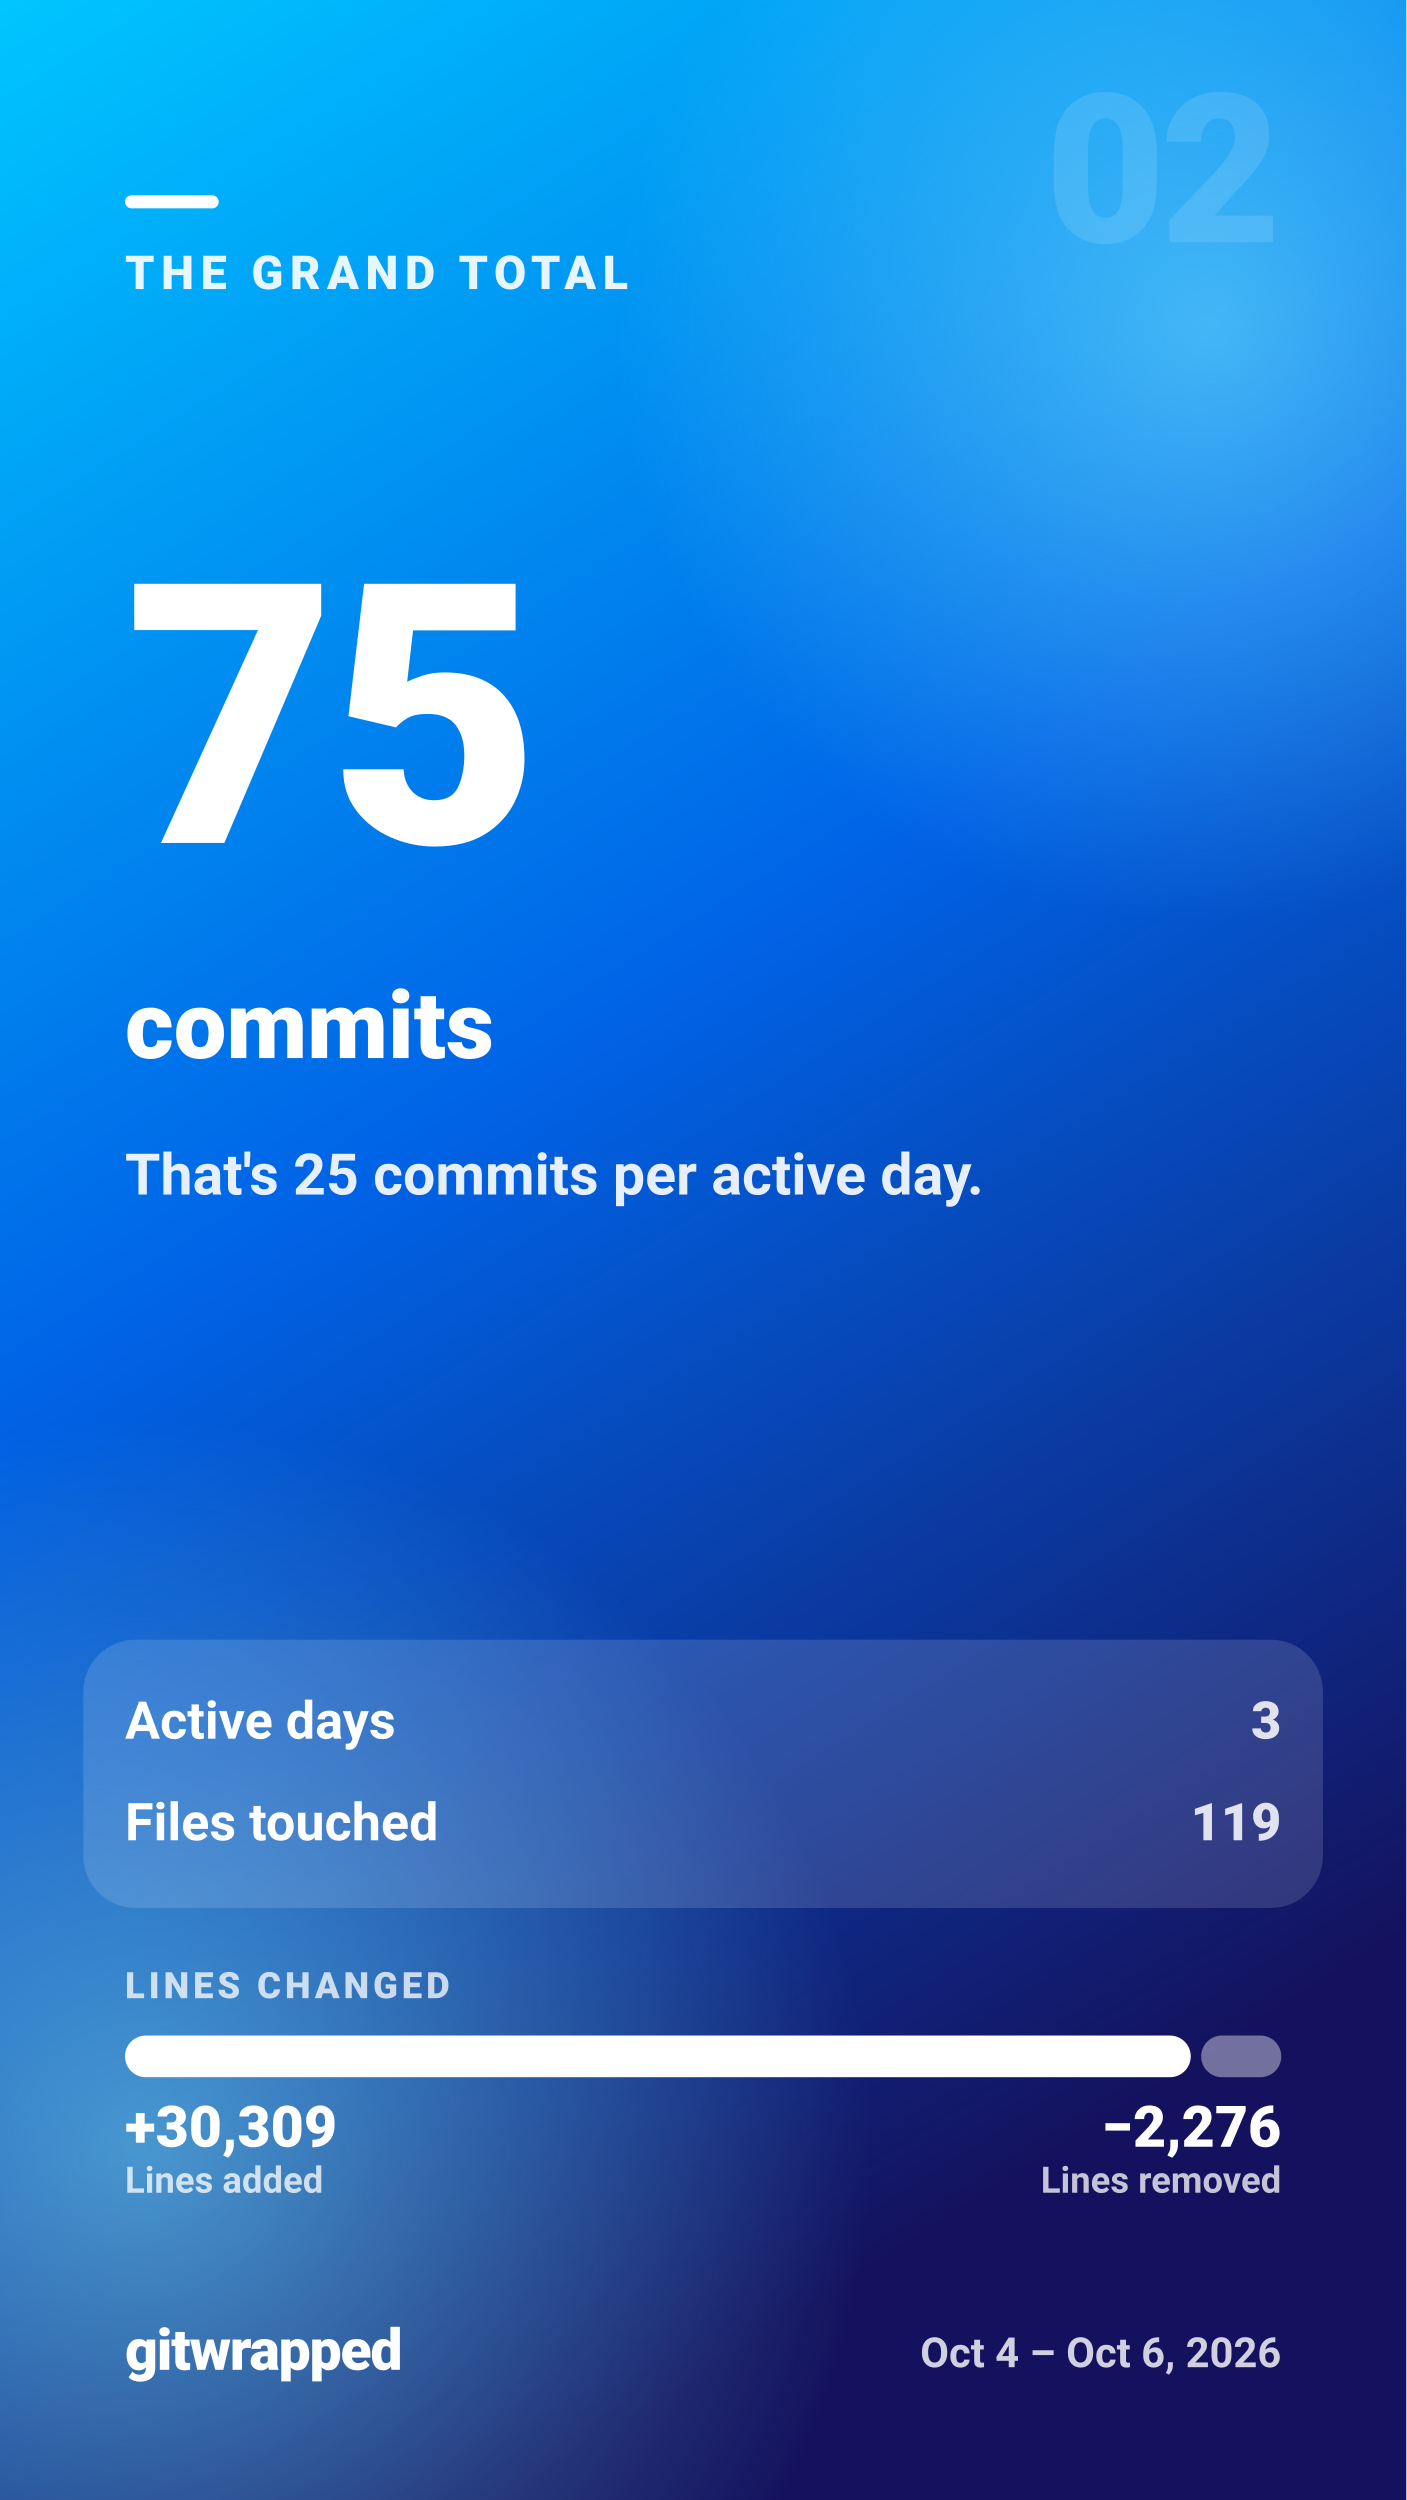
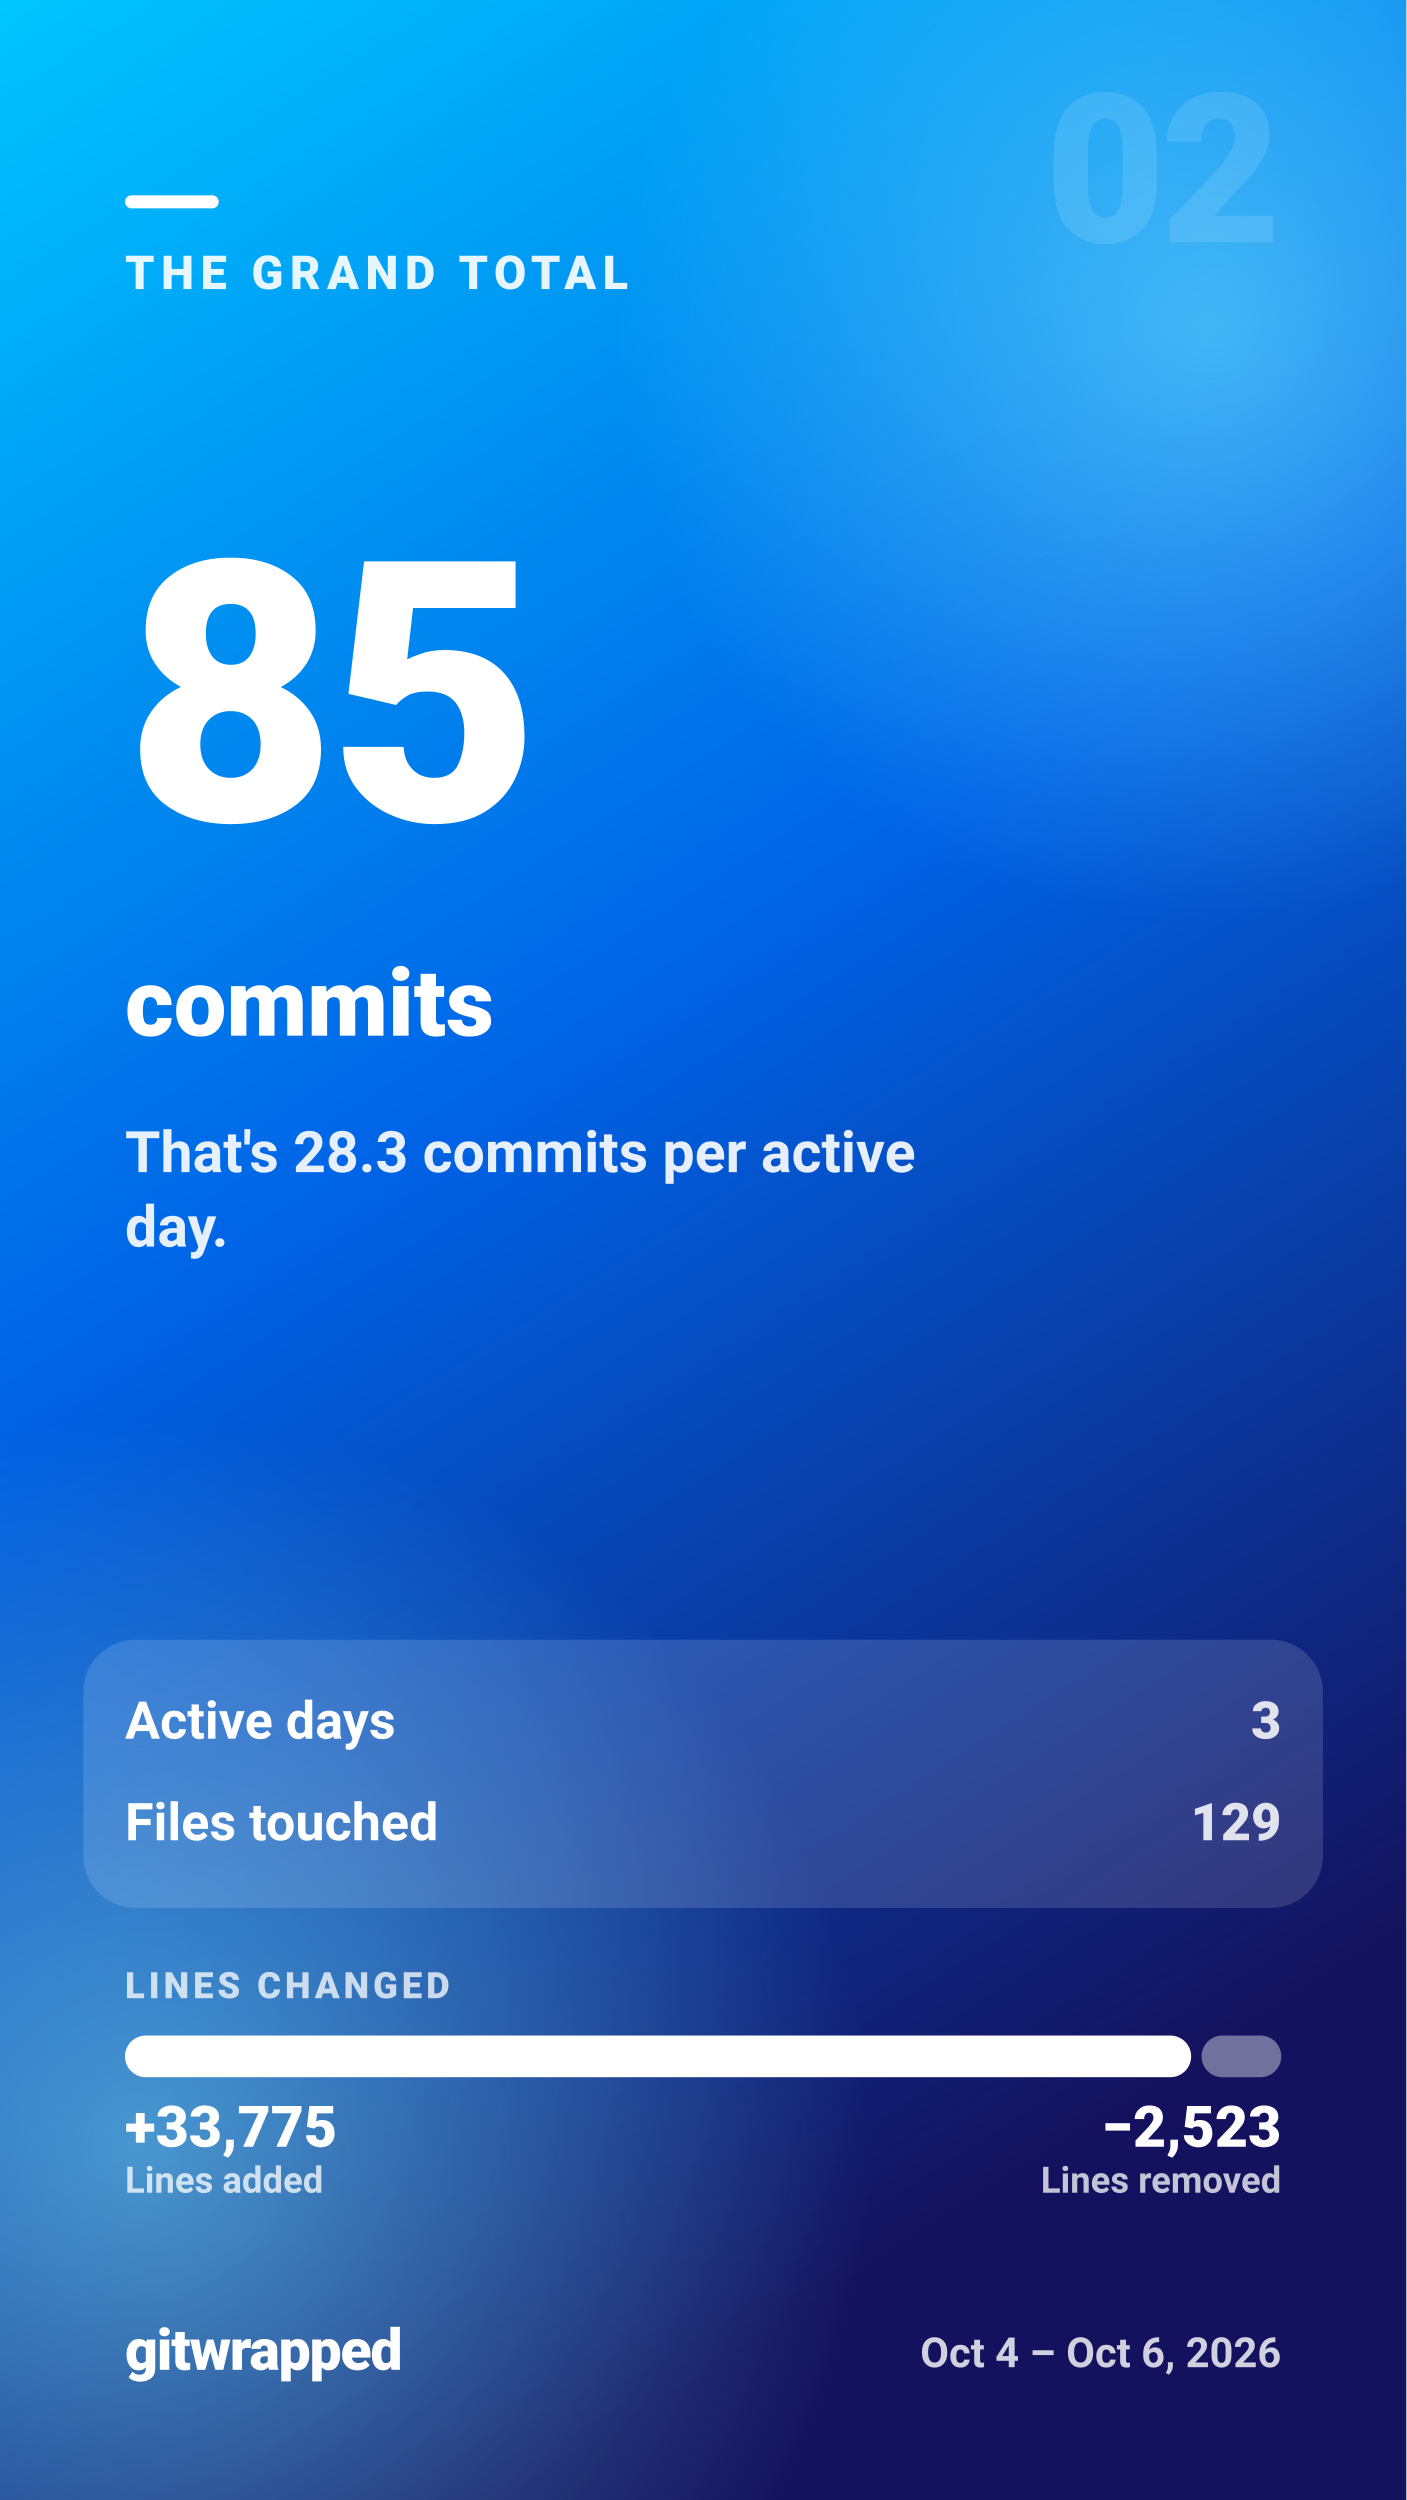
- <svg xmlns="http://www.w3.org/2000/svg" width="1080" height="1920" viewBox="0 0 1080 1920" role="img" aria-label="THE GRAND TOTAL — 75 — commits">
+ <svg xmlns="http://www.w3.org/2000/svg" width="1080" height="1920" viewBox="0 0 1080 1920" role="img" aria-label="THE GRAND TOTAL — 85 — commits">
  <defs>
    <linearGradient id="gw-totals-bg" x1="0" y1="0" x2="0.35" y2="1">
      <stop offset="0.00" stop-color="#00c6ff" />
      <stop offset="0.50" stop-color="#0063e6" />
      <stop offset="1.00" stop-color="#14125e" />
    </linearGradient>
    <radialGradient id="gw-totals-glow">
      <stop offset="0" stop-color="#7ae8ff" stop-opacity="0.55" />
      <stop offset="1" stop-color="#7ae8ff" stop-opacity="0" />
    </radialGradient>
  </defs>
  <rect width="1080" height="1920" fill="url(#gw-totals-bg)" />
  <circle cx="930" cy="250" r="460" fill="url(#gw-totals-glow)" />
  <circle cx="110" cy="1650" r="560" fill="url(#gw-totals-glow)" />
  <g fill="#ffffff" font-family="system-ui, -apple-system, 'Segoe UI', Roboto, Helvetica, Arial, sans-serif">
    <text x="984" y="186" font-size="160" font-weight="900" fill-opacity="0.12" text-anchor="end" letter-spacing="-4">02</text>
    <rect x="96" y="150" width="72" height="10" rx="5" fill="#ffffff" />
    <text x="96" y="222" font-size="36" font-weight="800" fill-opacity="0.9" letter-spacing="5">THE GRAND TOTAL</text>
-     <text x="96" y="647.4" font-size="280" font-weight="900" letter-spacing="-5.6">75</text>
-     <text x="96" y="812.6" font-size="72" font-weight="800">commits</text>
-     <text x="96" y="917.4" font-size="44" font-weight="600" fill-opacity="0.9">That's 25 commits per active day.</text>
+     <text x="96" y="630.2" font-size="280" font-weight="900" letter-spacing="-5.6">85</text>
+     <text x="96" y="795.4" font-size="72" font-weight="800">commits</text>
+     <text x="96" y="900.2" font-size="44" font-weight="600" fill-opacity="0.9">That's 28.3 commits per active</text>
+     <text x="96" y="957.4" font-size="44" font-weight="600" fill-opacity="0.9">day.</text>
    <rect x="64" y="1259.3" width="952" height="206" rx="40" fill="#ffffff" fill-opacity="0.14" />
    <text x="96" y="1335.3" font-size="40" font-weight="700">Active days</text>
    <text x="984" y="1335.3" font-size="40" font-weight="800" fill-opacity="0.85" text-anchor="end">3</text>
    <text x="96" y="1413.3" font-size="40" font-weight="700">Files touched</text>
-     <text x="984" y="1413.3" font-size="40" font-weight="800" fill-opacity="0.85" text-anchor="end">119</text>
+     <text x="984" y="1413.3" font-size="40" font-weight="800" fill-opacity="0.85" text-anchor="end">129</text>
    <text x="96" y="1534.6" font-size="28" font-weight="800" fill-opacity="0.75" letter-spacing="3">LINES CHANGED</text>
-     <rect x="96" y="1563.3" width="818.5" height="32" rx="16" />
-     <rect x="922.5" y="1563.3" width="61.5" height="32" rx="16" fill-opacity="0.4" />
+     <rect x="96" y="1563.3" width="818.8" height="32" rx="16" />
+     <rect x="922.8" y="1563.3" width="61.2" height="32" rx="16" fill-opacity="0.4" />
    <text x="96" y="1684" font-size="28" font-weight="700" fill-opacity="0.75">Lines added</text>
-     <text x="96" y="1648.7" font-size="44" font-weight="900">+30,309</text>
+     <text x="96" y="1648.7" font-size="44" font-weight="900">+33,775</text>
    <text x="984" y="1684" font-size="28" font-weight="700" fill-opacity="0.75" text-anchor="end">Lines removed</text>
-     <text x="984" y="1648.7" font-size="44" font-weight="900" text-anchor="end">−2,276</text>
+     <text x="984" y="1648.7" font-size="44" font-weight="900" text-anchor="end">−2,523</text>
    <text x="96" y="1820" font-size="44" font-weight="900" letter-spacing="-1">gitwrapped</text>
    <text x="984" y="1818" font-size="32" font-weight="600" fill-opacity="0.8" text-anchor="end">Oct 4 – Oct 6, 2026</text>
  </g>
</svg>
